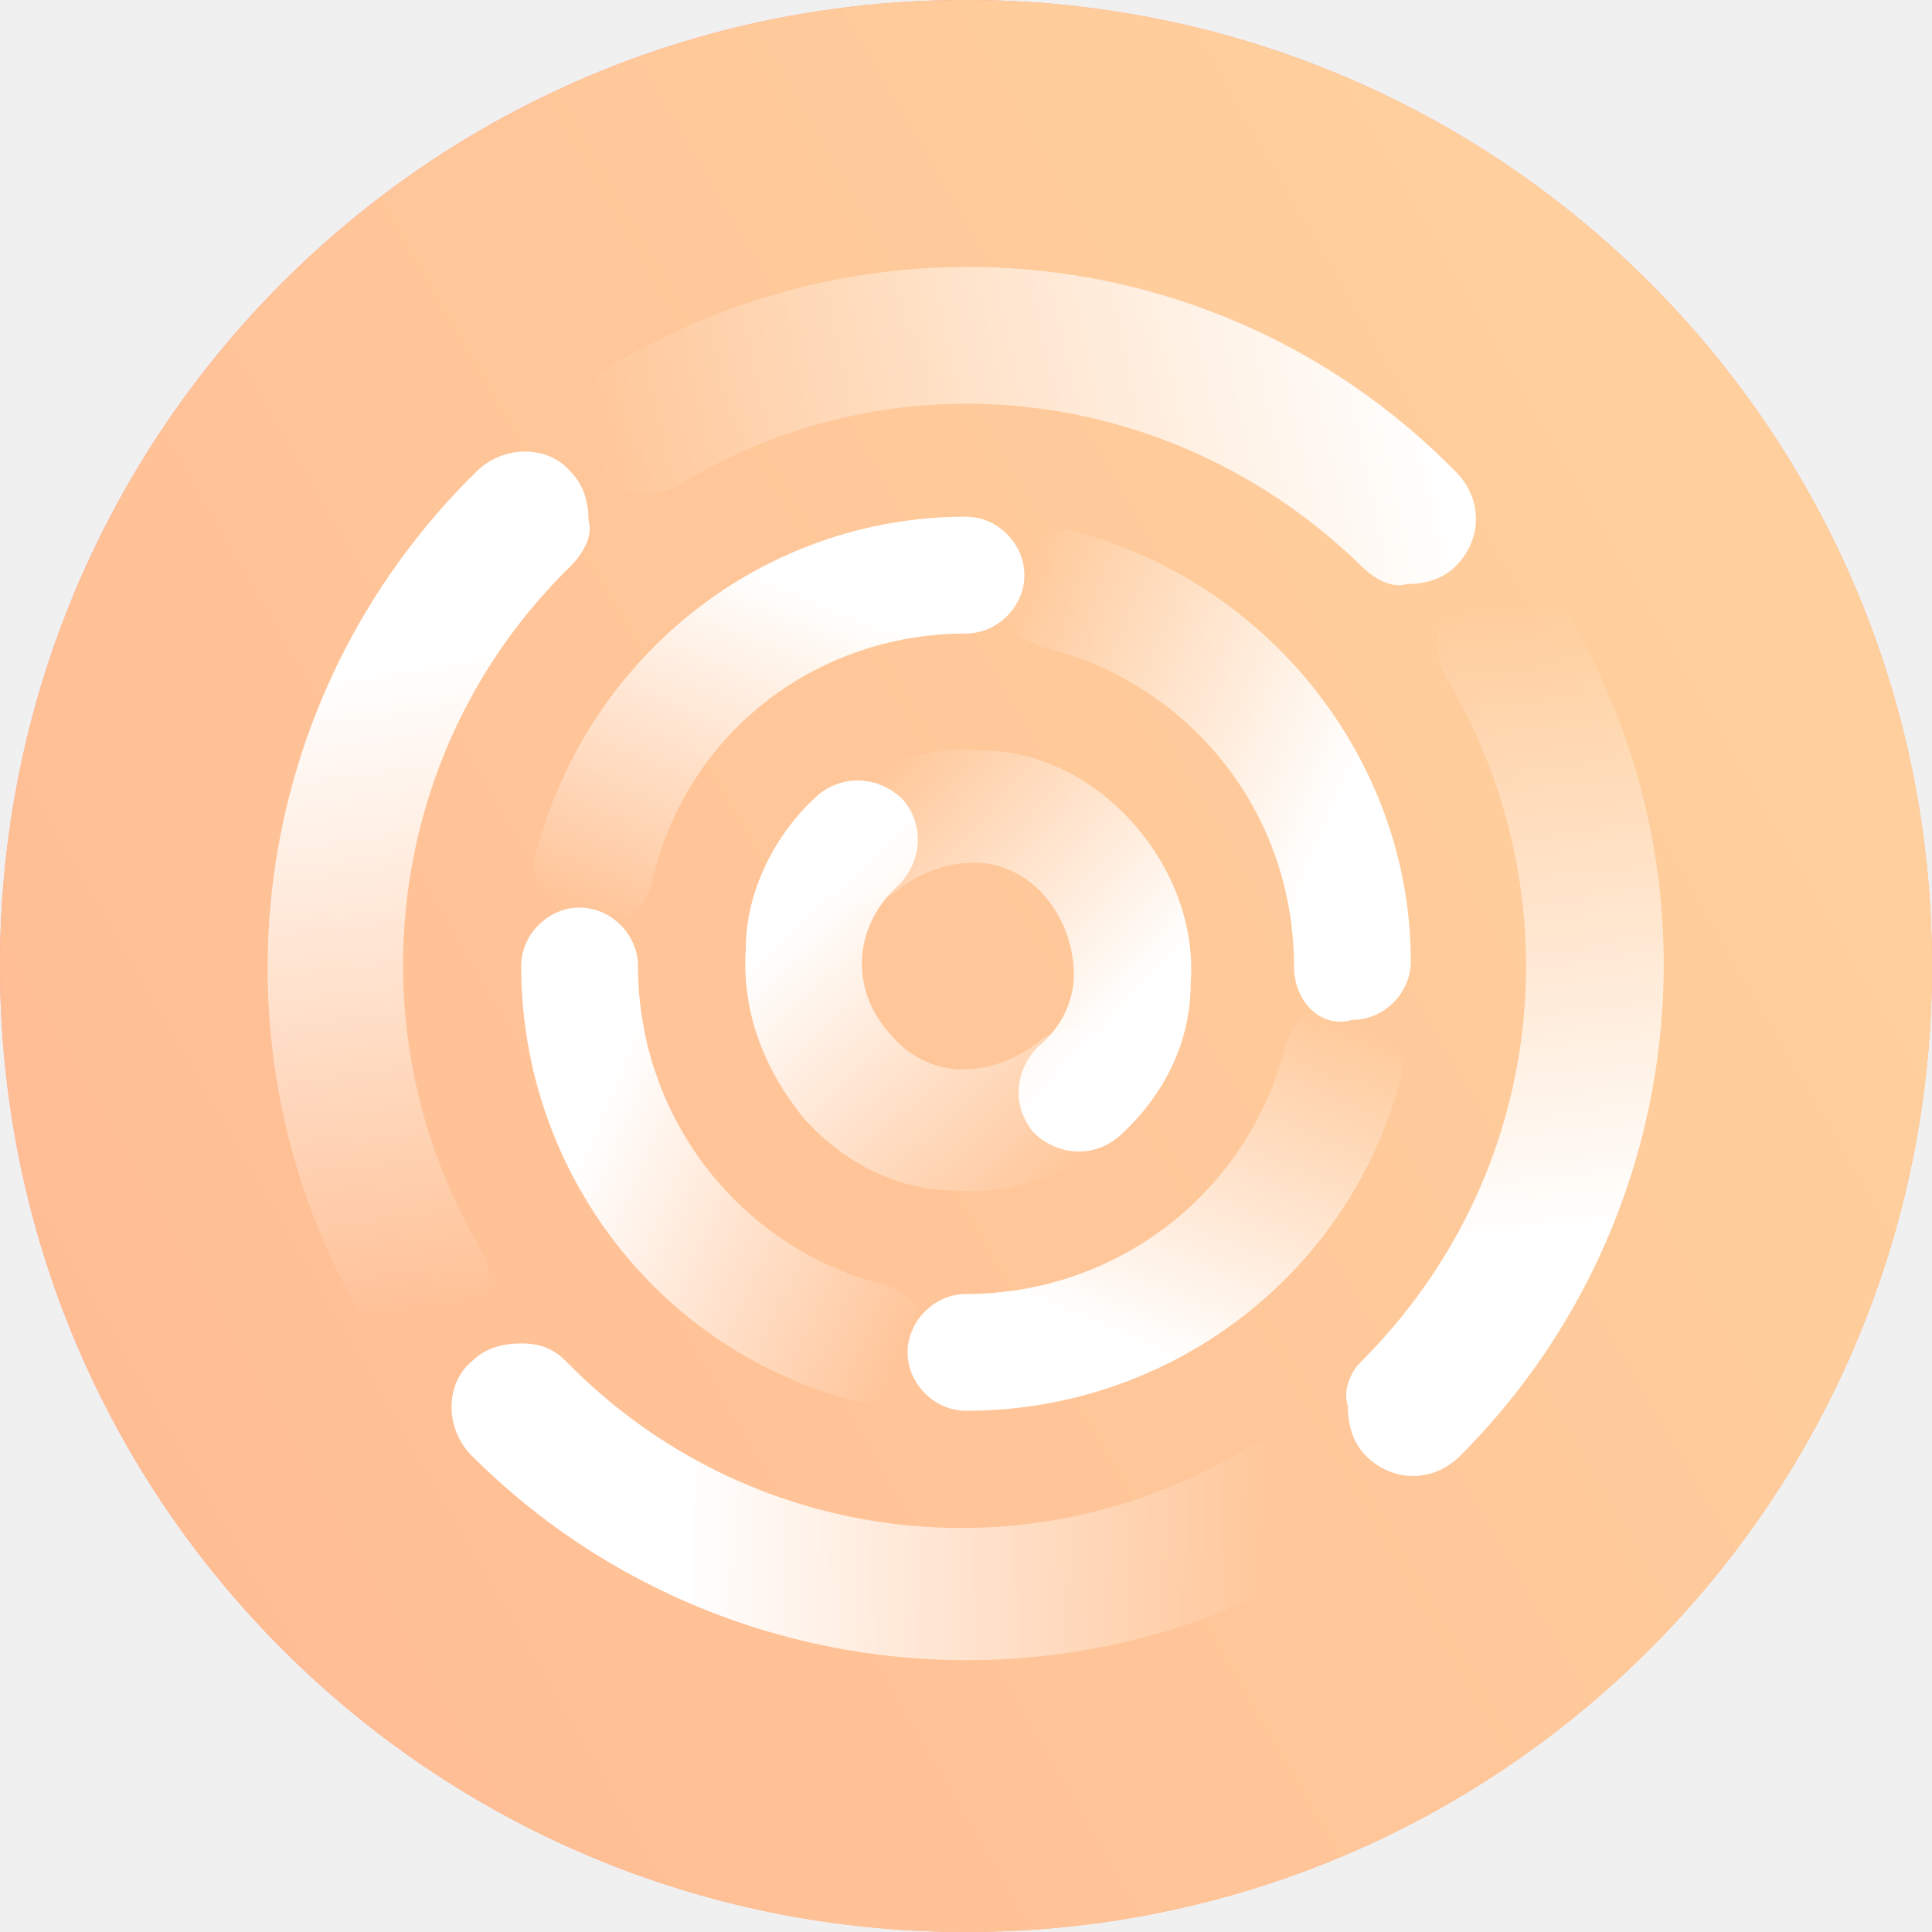
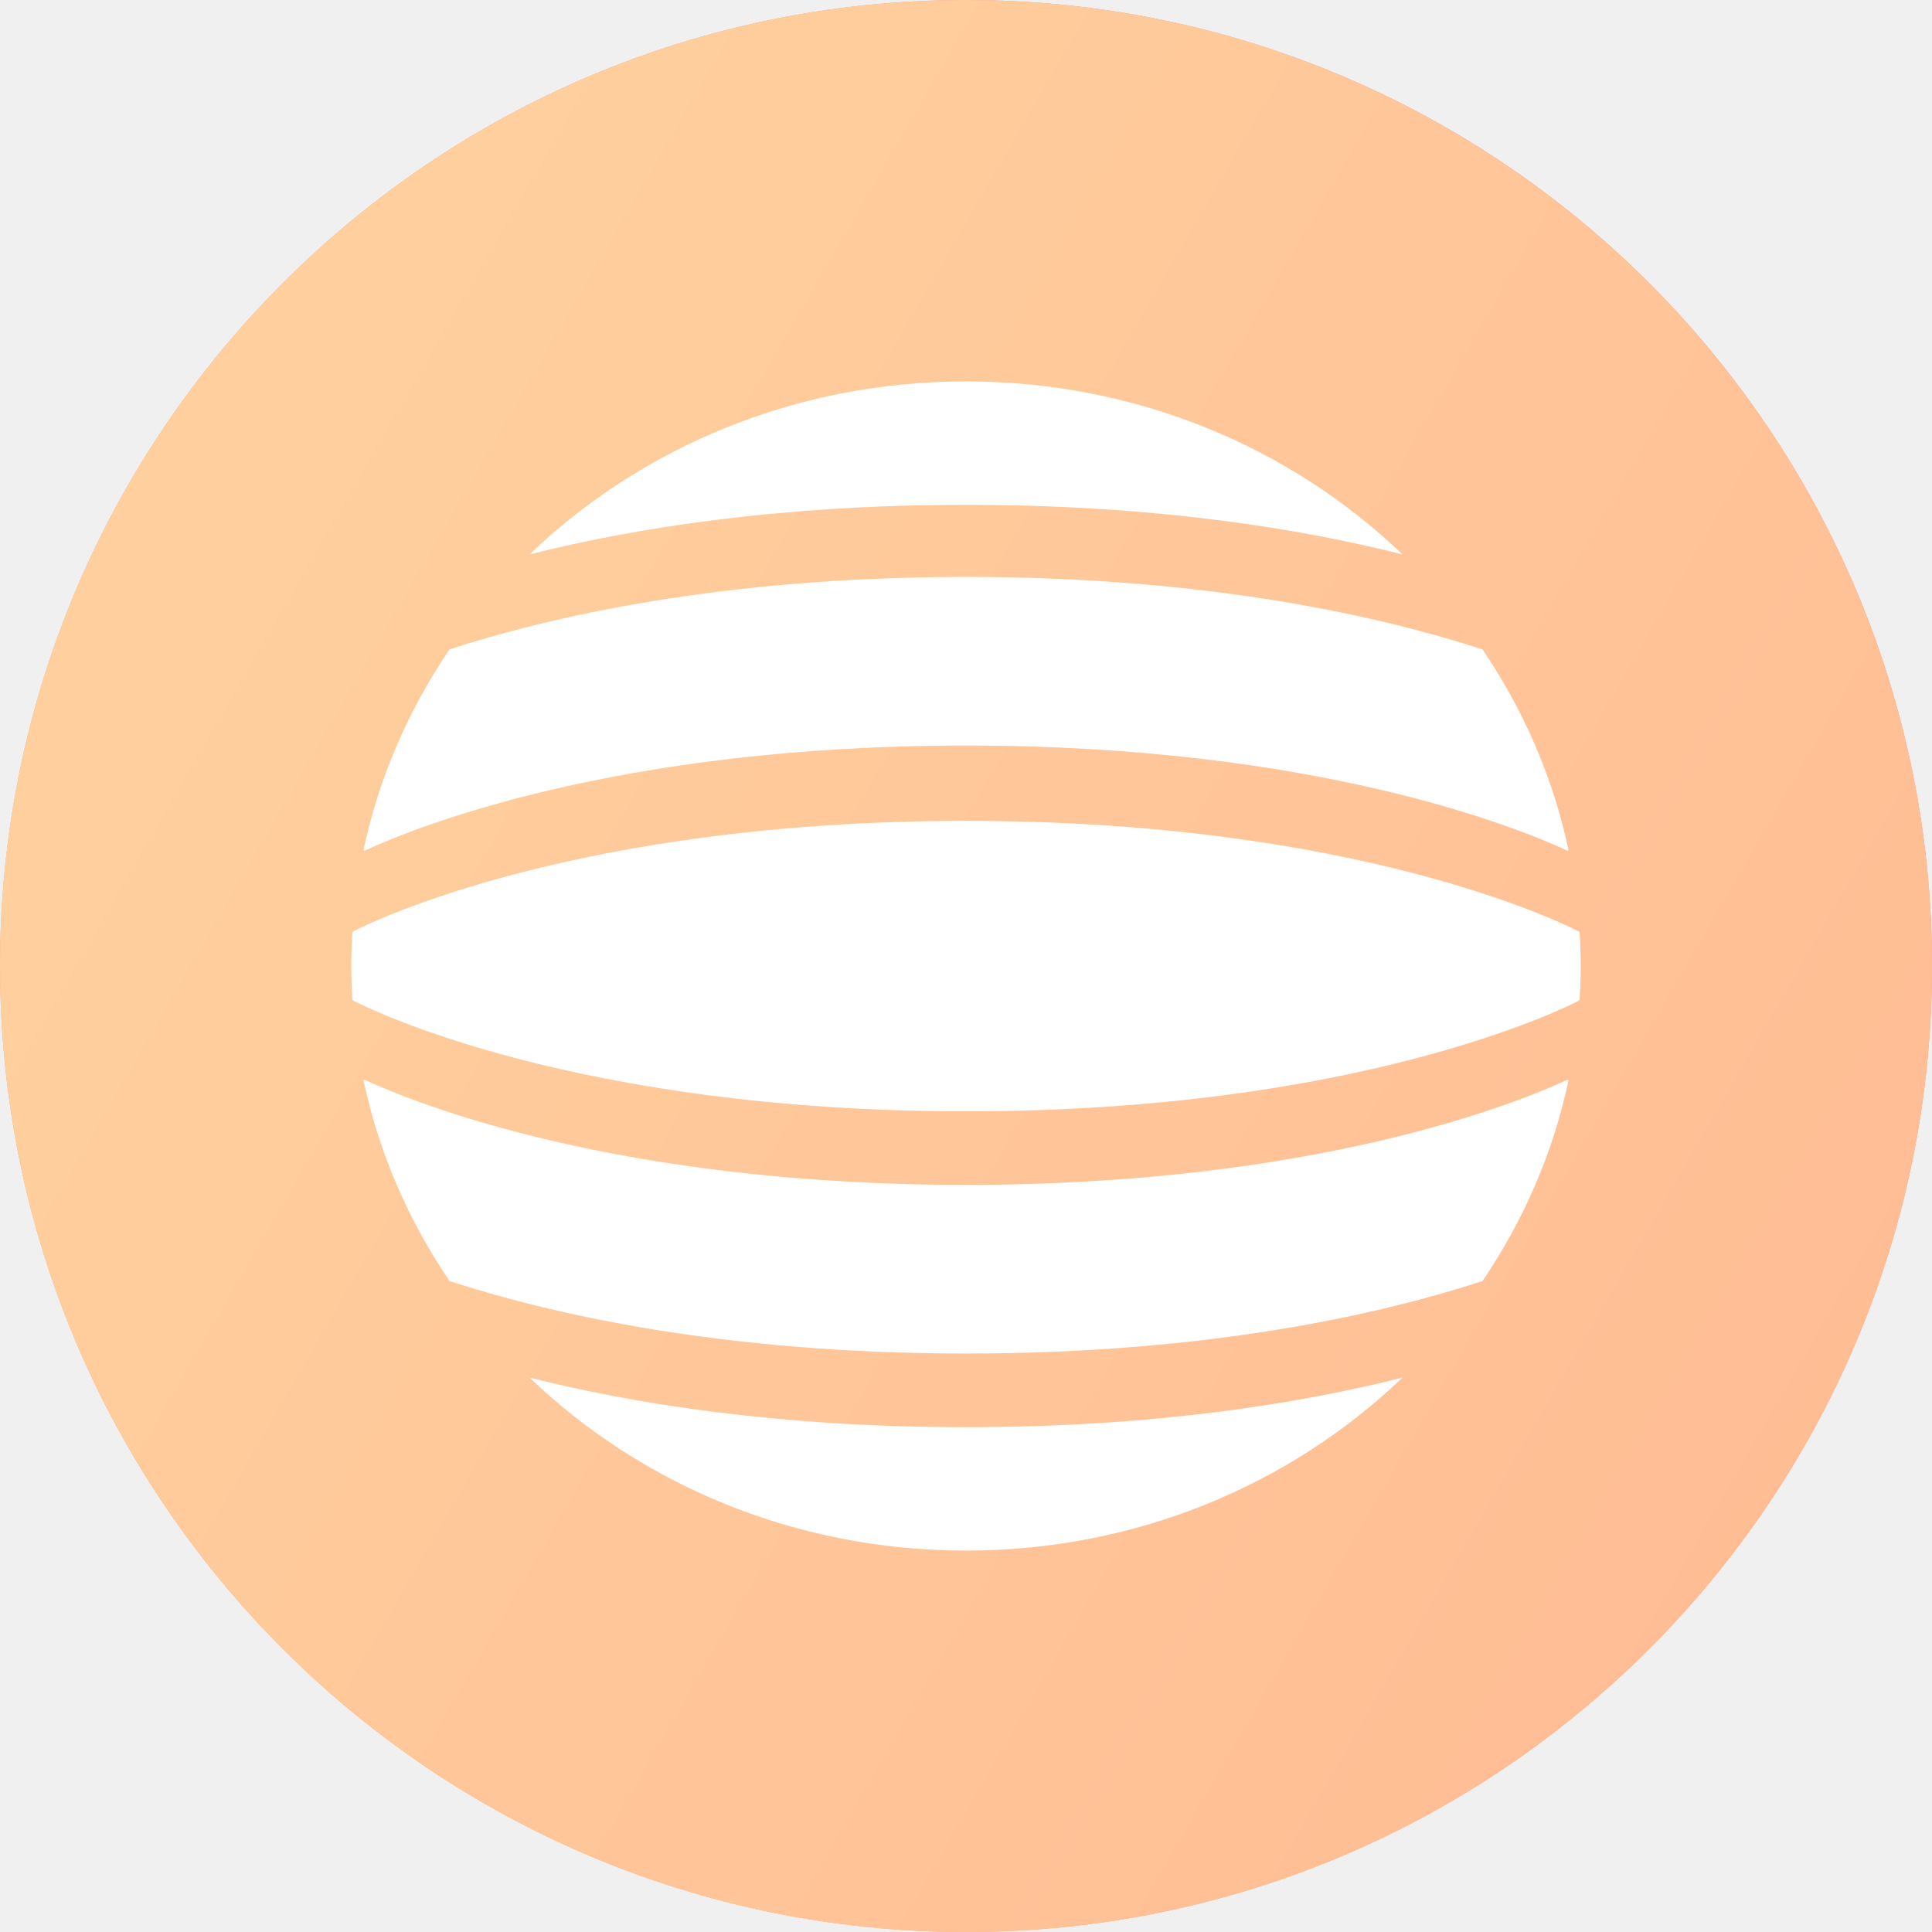
- <svg xmlns="http://www.w3.org/2000/svg" viewBox="0 0 43 43">
-   <linearGradient id="a" gradientUnits="userSpaceOnUse" x1="-2.455" y1="3.576" x2="39.719" y2="36.893" gradientTransform="rotate(180 21.5 22)">
-     <stop offset="0" stop-color="#ffb36d" />
-     <stop offset="1" stop-color="#f88" />
-   </linearGradient>
-   <path d="M43 21.5C43 9.6 33.4 0 21.5 0S0 9.6 0 21.5 9.6 43 21.5 43 43 33.4 43 21.5z" fill-rule="evenodd" clip-rule="evenodd" fill="url(#a)" />
-   <linearGradient id="b" gradientUnits="userSpaceOnUse" x1="-13.468" y1="42.763" x2="68.932" y2="-4.985" gradientTransform="rotate(180 21.5 22)">
-     <stop offset="0" stop-color="#ffd9a2" />
-     <stop offset="1" stop-color="#ffae8d" />
-   </linearGradient>
-   <path d="M43 21.5C43 9.6 33.4 0 21.5 0S0 9.6 0 21.5 9.6 43 21.5 43 43 33.4 43 21.5z" fill-rule="evenodd" clip-rule="evenodd" fill="url(#b)" />
-   <linearGradient id="c" gradientUnits="userSpaceOnUse" x1="23.518" y1="26.747" x2="16.261" y2="19.938" gradientTransform="rotate(180 21.5 22)">
-     <stop offset="0" stop-color="#fff" stop-opacity="0" />
-     <stop offset=".768" stop-color="#fff" />
-   </linearGradient>
-   <path d="M18.1 19.7c.5.5 1.3.6 1.9.1.5-.4 1.1-.6 1.7-.6.6 0 1.2.3 1.6.8.4.5.6 1.1.6 1.7 0 .6-.3 1.2-.8 1.6-.5.5-.6 1.3-.1 1.9.5.5 1.3.6 1.9.1 1-.9 1.6-2.1 1.6-3.4.1-1.3-.4-2.6-1.3-3.6s-2.1-1.6-3.4-1.6c-1.3-.1-2.6.4-3.6 1.3-.3.3-.4.6-.4.9-.1.2.1.5.3.8z" fill="url(#c)" />
-   <linearGradient id="d" gradientUnits="userSpaceOnUse" x1="8.969" y1="12.201" x2="10.82" y2="30.39" gradientTransform="rotate(180 21.5 22)">
-     <stop offset=".232" stop-color="#fff" />
-     <stop offset="1" stop-color="#fff" stop-opacity="0" />
-   </linearGradient>
-   <path d="M30.3 30.3c4.1-4.1 4.8-10.3 1.9-15.2-.4-.7-.2-1.6.5-2.1.7-.4 1.6-.2 2.1.5 3.7 6.1 2.7 13.9-2.3 18.9-.6.6-1.5.6-2.1 0-.3-.3-.4-.7-.4-1.1-.1-.3 0-.7.3-1z" fill="url(#d)" />
-   <linearGradient id="e" gradientUnits="userSpaceOnUse" x1="26.839" y1="25.521" x2="19.268" y2="17.691" gradientTransform="rotate(180 21.5 22)">
-     <stop offset=".232" stop-color="#fff" />
-     <stop offset="1" stop-color="#fff" stop-opacity="0" />
-   </linearGradient>
-   <path d="M17.9 24.9c.9 1 2.1 1.6 3.4 1.6 1.3.1 2.6-.4 3.6-1.3.5-.5.6-1.3.1-1.9-.5-.5-1.3-.6-1.9-.1-.5.4-1.1.6-1.7.6-.6 0-1.2-.3-1.6-.8-.9-1-.8-2.4.2-3.3.5-.5.6-1.3.1-1.9-.5-.5-1.3-.6-1.9-.1-1 .9-1.6 2.2-1.6 3.4-.1 1.4.4 2.7 1.3 3.8z" fill="url(#e)" />
-   <linearGradient id="f" gradientUnits="userSpaceOnUse" x1="11.363" y1="35.767" x2="29.366" y2="31.851" gradientTransform="rotate(180 21.5 22)">
-     <stop offset="0" stop-color="#fff" />
-     <stop offset="1" stop-color="#fff" stop-opacity="0" />
-   </linearGradient>
-   <path d="M30.3 12.6c-4.1-4-10.3-4.8-15.2-1.8-.7.4-1.6.2-2.1-.5-.4-.7-.2-1.6.5-2.1 6.1-3.7 13.9-2.8 18.9 2.3.6.6.6 1.5 0 2.1-.3.3-.7.4-1.1.4-.3.1-.7-.1-1-.4z" fill="url(#f)" />
-   <linearGradient id="g" gradientUnits="userSpaceOnUse" x1="31.673" y1="10.623" x2="14.58" y2="10.442" gradientTransform="rotate(180 21.5 22)">
-     <stop offset=".232" stop-color="#fff" />
-     <stop offset="1" stop-color="#fff" stop-opacity="0" />
-   </linearGradient>
-   <path d="M12.6 30.3c4 4.1 10.3 4.9 15.2 1.9.7-.4 1.7-.2 2.1.5.4.7.2 1.7-.5 2.1-6.1 3.6-13.9 2.6-18.9-2.4-.6-.6-.6-1.6 0-2.1.3-.3.7-.4 1.1-.4.4 0 .7.1 1 .4z" fill="url(#g)" />
-   <linearGradient id="h" gradientUnits="userSpaceOnUse" x1="34.456" y1="33.684" x2="31.535" y2="14.947" gradientTransform="rotate(180 21.5 22)">
-     <stop offset=".232" stop-color="#fff" />
-     <stop offset="1" stop-color="#fff" stop-opacity="0" />
-   </linearGradient>
-   <path d="M12.7 12.6c-4.1 4-4.9 10.3-2 15.2.4.7.2 1.6-.5 2.1-.7.4-1.6.2-2.1-.5-3.6-6.1-2.6-13.9 2.5-18.9.6-.6 1.6-.6 2.1 0 .3.3.4.7.4 1.1.1.3-.1.7-.4 1z" fill="url(#h)" />
-   <linearGradient id="i" gradientUnits="userSpaceOnUse" x1="19.656" y1="11.43" x2="14.308" y2="24.067" gradientTransform="rotate(180 21.5 22)">
-     <stop offset=".232" stop-color="#fff" />
-     <stop offset=".85" stop-color="#fff" stop-opacity="0" />
-   </linearGradient>
-   <path d="M21.5 28.8c3.4 0 6.3-2.3 7.1-5.5.2-.7.9-1.1 1.6-1 .7.2 1.1.9 1 1.6-1.1 4.4-5.1 7.5-9.7 7.5-.7 0-1.3-.6-1.3-1.3 0-.7.6-1.3 1.3-1.3z" fill="url(#i)" />
-   <linearGradient id="j" gradientUnits="userSpaceOnUse" x1="32.564" y1="20.656" x2="19.929" y2="15.312" gradientTransform="rotate(180 21.5 22)">
-     <stop offset=".232" stop-color="#fff" />
-     <stop offset=".85" stop-color="#fff" stop-opacity="0" />
-   </linearGradient>
-   <path d="M14.2 21.5c0 3.4 2.3 6.3 5.5 7.1.7.2 1.1.9 1 1.6-.2.7-.9 1.1-1.6 1-4.4-1.1-7.5-5.1-7.5-9.7 0-.7.6-1.3 1.3-1.3.7 0 1.3.6 1.3 1.3z" fill="url(#j)" />
-   <linearGradient id="k" gradientUnits="userSpaceOnUse" x1="10.466" y1="24.322" x2="23.119" y2="29.624" gradientTransform="rotate(180 21.5 22)">
-     <stop offset=".232" stop-color="#fff" />
-     <stop offset=".85" stop-color="#fff" stop-opacity="0" />
-   </linearGradient>
-   <path d="M28.8 21.5c0-3.4-2.3-6.3-5.6-7.1-.7-.2-1.1-.9-1-1.6s.9-1.1 1.6-1c4.4 1.1 7.6 5.1 7.6 9.6 0 .7-.6 1.3-1.3 1.3-.7.2-1.3-.4-1.3-1.2z" fill="url(#k)" />
-   <linearGradient id="l" gradientUnits="userSpaceOnUse" x1="23.42" y1="33.588" x2="28.632" y2="20.894" gradientTransform="rotate(180 21.5 22)">
-     <stop offset=".232" stop-color="#fff" />
-     <stop offset=".85" stop-color="#fff" stop-opacity="0" />
-   </linearGradient>
-   <path d="M21.5 14.1c-3.4 0-6.3 2.3-7 5.6-.2.7-.9 1.1-1.6 1-.7-.2-1.1-.9-1-1.6 1.1-4.4 5-7.6 9.6-7.6.7 0 1.3.6 1.3 1.3 0 .7-.6 1.3-1.3 1.3z" fill="url(#l)" />
+ <svg xmlns="http://www.w3.org/2000/svg" width="43" height="43" viewBox="0 0 43 43" fill="none">
+   <path fill-rule="evenodd" clip-rule="evenodd" d="M21.5 43C33.374 43 43 33.374 43 21.5C43 9.626 33.374 0 21.5 0C9.626 0 0 9.626 0 21.5C0 33.374 9.626 43 21.5 43Z" fill="url(#paint0_linear)" />
+   <path fill-rule="evenodd" clip-rule="evenodd" d="M21.5 43C33.374 43 43 33.374 43 21.5C43 9.626 33.374 0 21.5 0C9.626 0 0 9.626 0 21.5C0 33.374 9.626 43 21.5 43Z" fill="url(#paint1_linear)" />
+   <path d="M21.5 24.734C30.189 24.734 34.78 22.459 35.137 22.274C35.149 22.267 35.154 22.255 35.158 22.243C35.172 21.998 35.182 21.752 35.182 21.502C35.182 21.253 35.172 21.006 35.158 20.761C35.156 20.75 35.151 20.735 35.137 20.731C34.78 20.545 30.189 18.27 21.5 18.27C12.812 18.27 8.221 20.543 7.864 20.728C7.852 20.735 7.847 20.747 7.842 20.759C7.828 21.006 7.819 21.25 7.819 21.5C7.819 21.749 7.828 21.996 7.842 22.241C7.845 22.252 7.849 22.267 7.864 22.271C8.221 22.457 12.812 24.734 21.5 24.734Z" fill="white" />
+   <path d="M21.5 12.84C16.032 12.84 12.191 13.741 10.006 14.453C9.094 15.794 8.433 17.304 8.089 18.924C8.099 18.931 8.113 18.934 8.125 18.929C9.242 18.412 13.729 16.593 21.5 16.593C29.271 16.593 33.759 18.412 34.876 18.929C34.888 18.934 34.902 18.931 34.911 18.924C34.568 17.304 33.907 15.796 32.995 14.453C30.807 13.741 26.969 12.84 21.5 12.84Z" fill="white" />
+   <path d="M11.787 30.661C14.266 33.039 17.702 34.511 21.5 34.511C25.299 34.511 28.735 33.039 31.214 30.661C28.947 31.233 25.708 31.764 21.5 31.764C17.293 31.764 14.054 31.233 11.787 30.661Z" fill="white" />
+   <path d="M11.787 12.339C14.266 9.961 17.702 8.489 21.5 8.489C25.299 8.489 28.735 9.961 31.214 12.339C28.947 11.767 25.708 11.236 21.5 11.236C17.293 11.236 14.054 11.767 11.787 12.339Z" fill="white" />
+   <path d="M21.5 30.125C16.032 30.125 12.191 29.224 10.006 28.512C9.094 27.171 8.433 25.661 8.089 24.04C8.099 24.033 8.113 24.031 8.125 24.036C9.242 24.553 13.729 26.371 21.5 26.371C29.271 26.371 33.759 24.553 34.876 24.036C34.888 24.031 34.902 24.033 34.911 24.04C34.568 25.661 33.907 27.169 32.995 28.512C30.807 29.227 26.969 30.125 21.5 30.125Z" fill="white" />
+   <defs>
+     <linearGradient id="paint0_linear" x1="13.334" y1="60.41" x2="55.508" y2="27.093" gradientUnits="userSpaceOnUse">
+       <stop stop-color="#FFB36D" />
+       <stop offset="1" stop-color="#FF8888" />
+     </linearGradient>
+     <linearGradient id="paint1_linear" x1="-14.306" y1="2.685" x2="68.094" y2="50.432" gradientUnits="userSpaceOnUse">
+       <stop stop-color="#FFD9A2" />
+       <stop offset="1" stop-color="#FFAE8D" />
+     </linearGradient>
+   </defs>
</svg>
